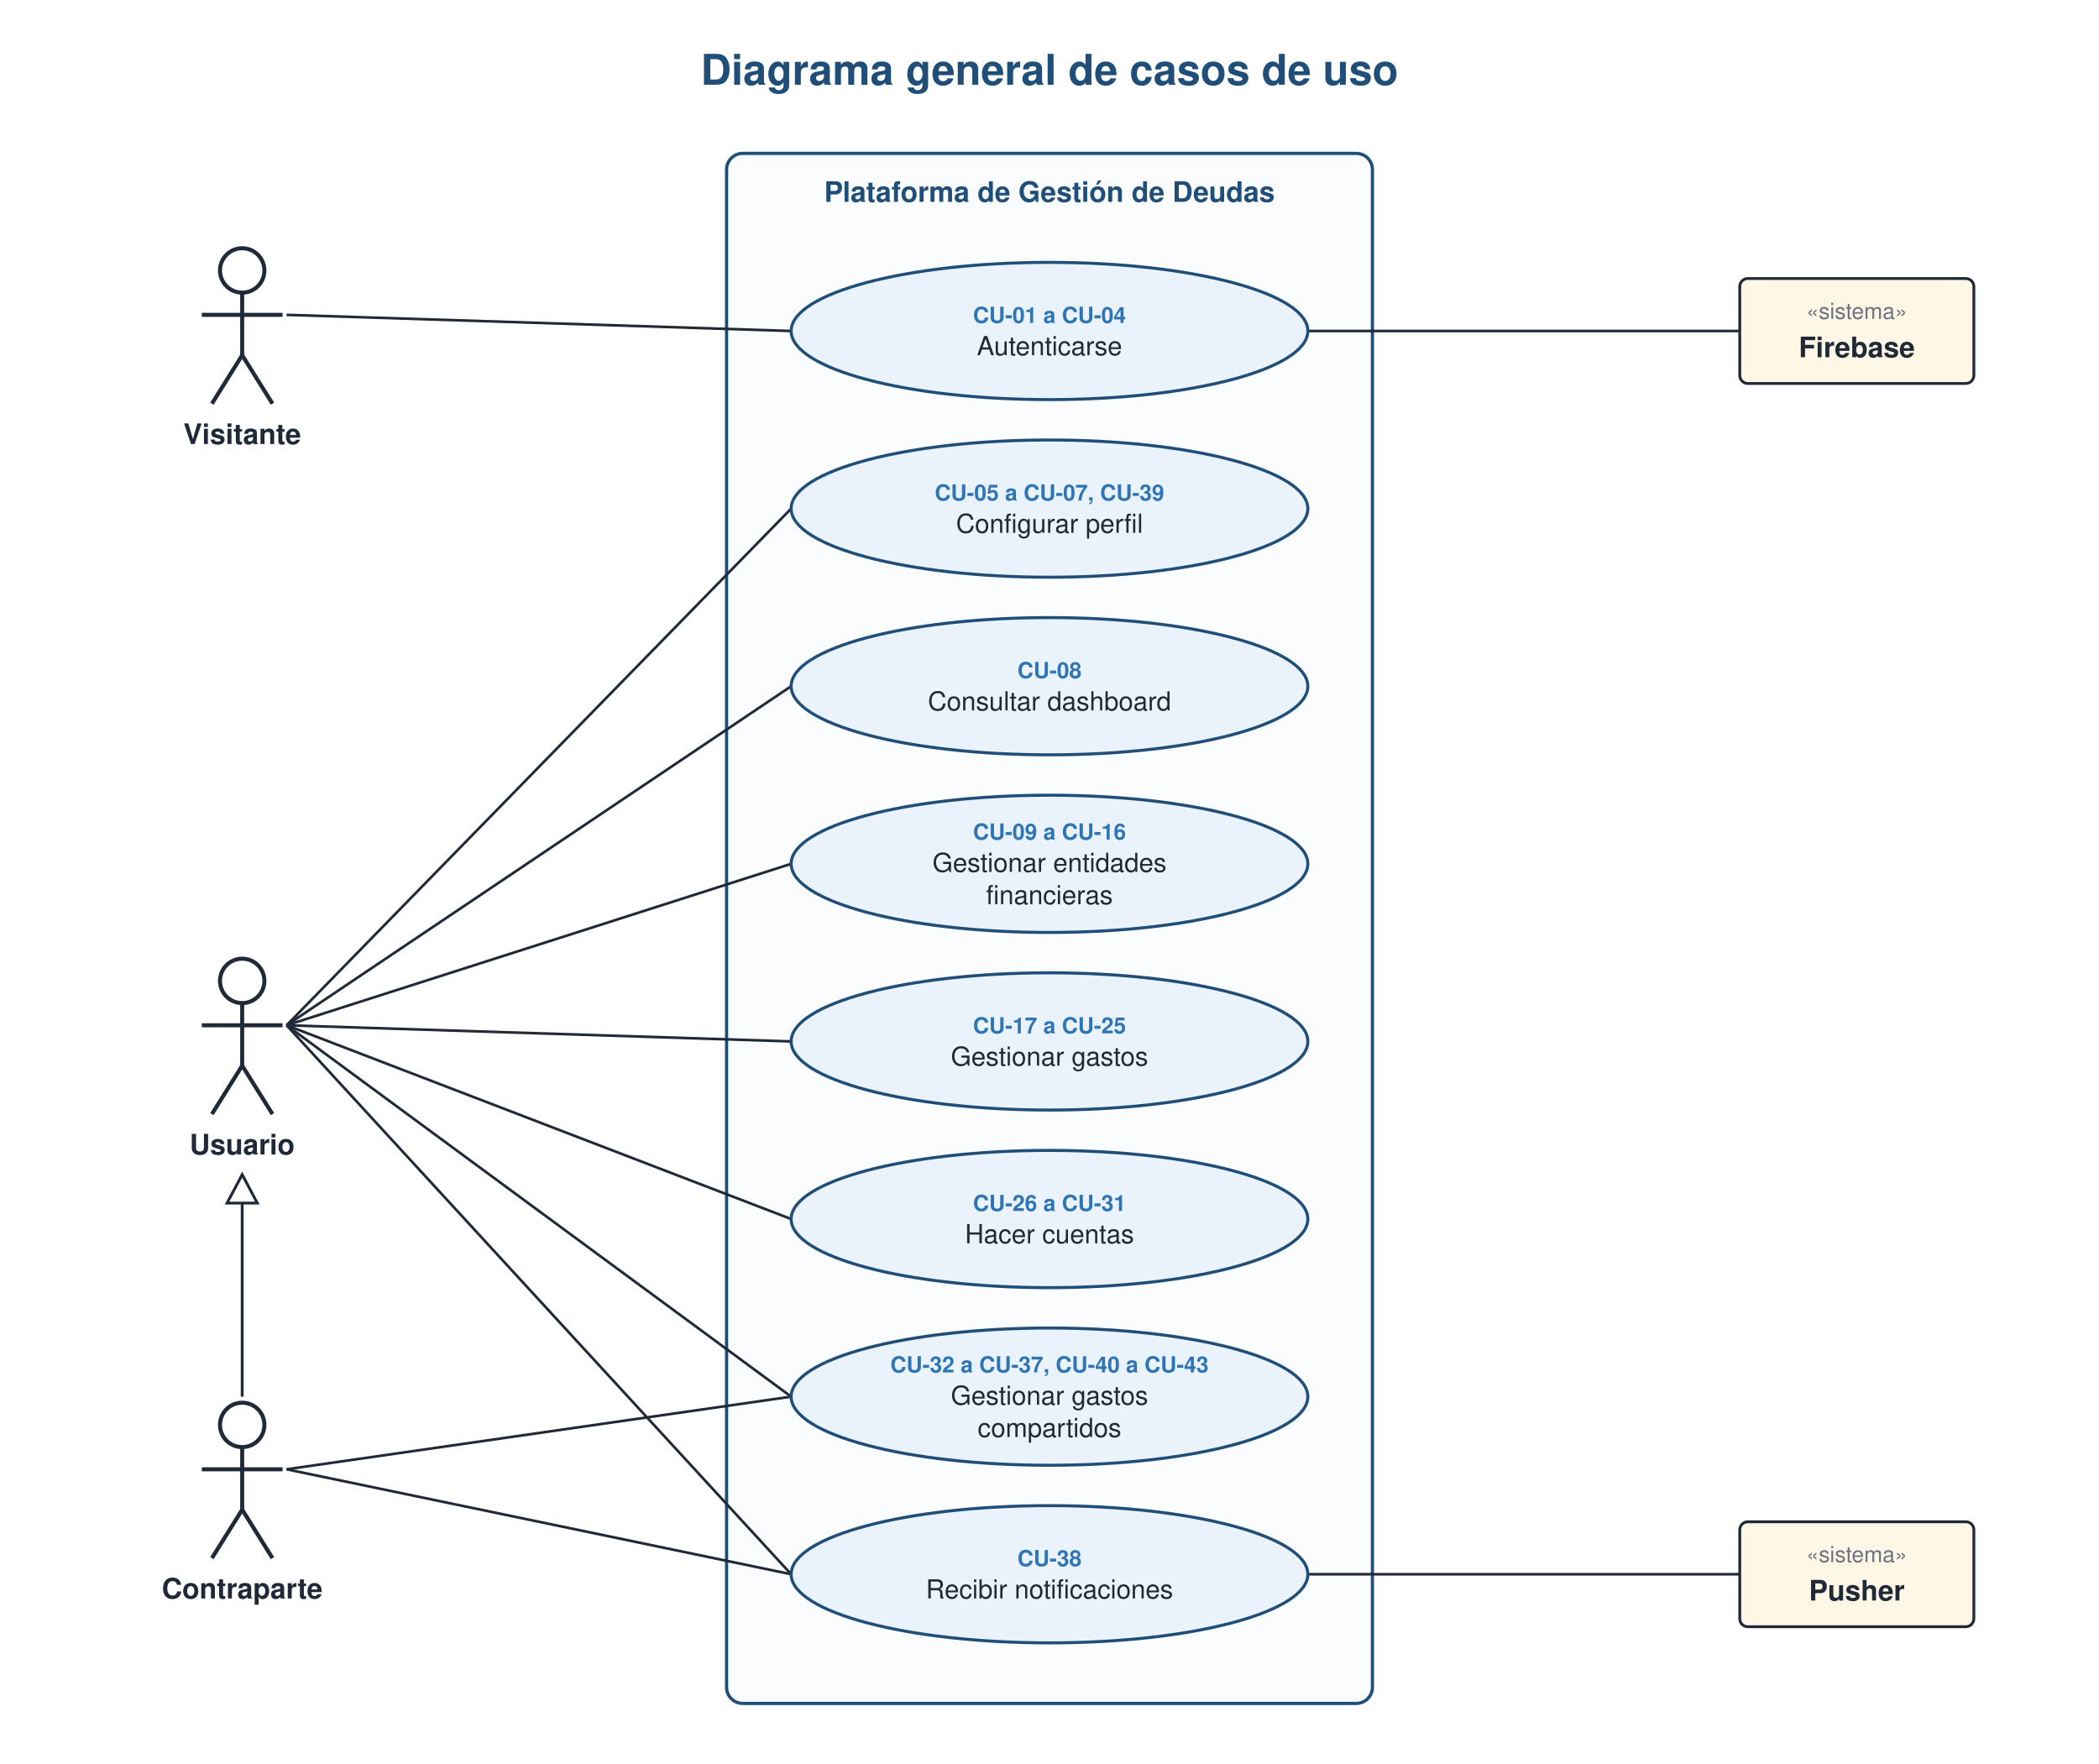
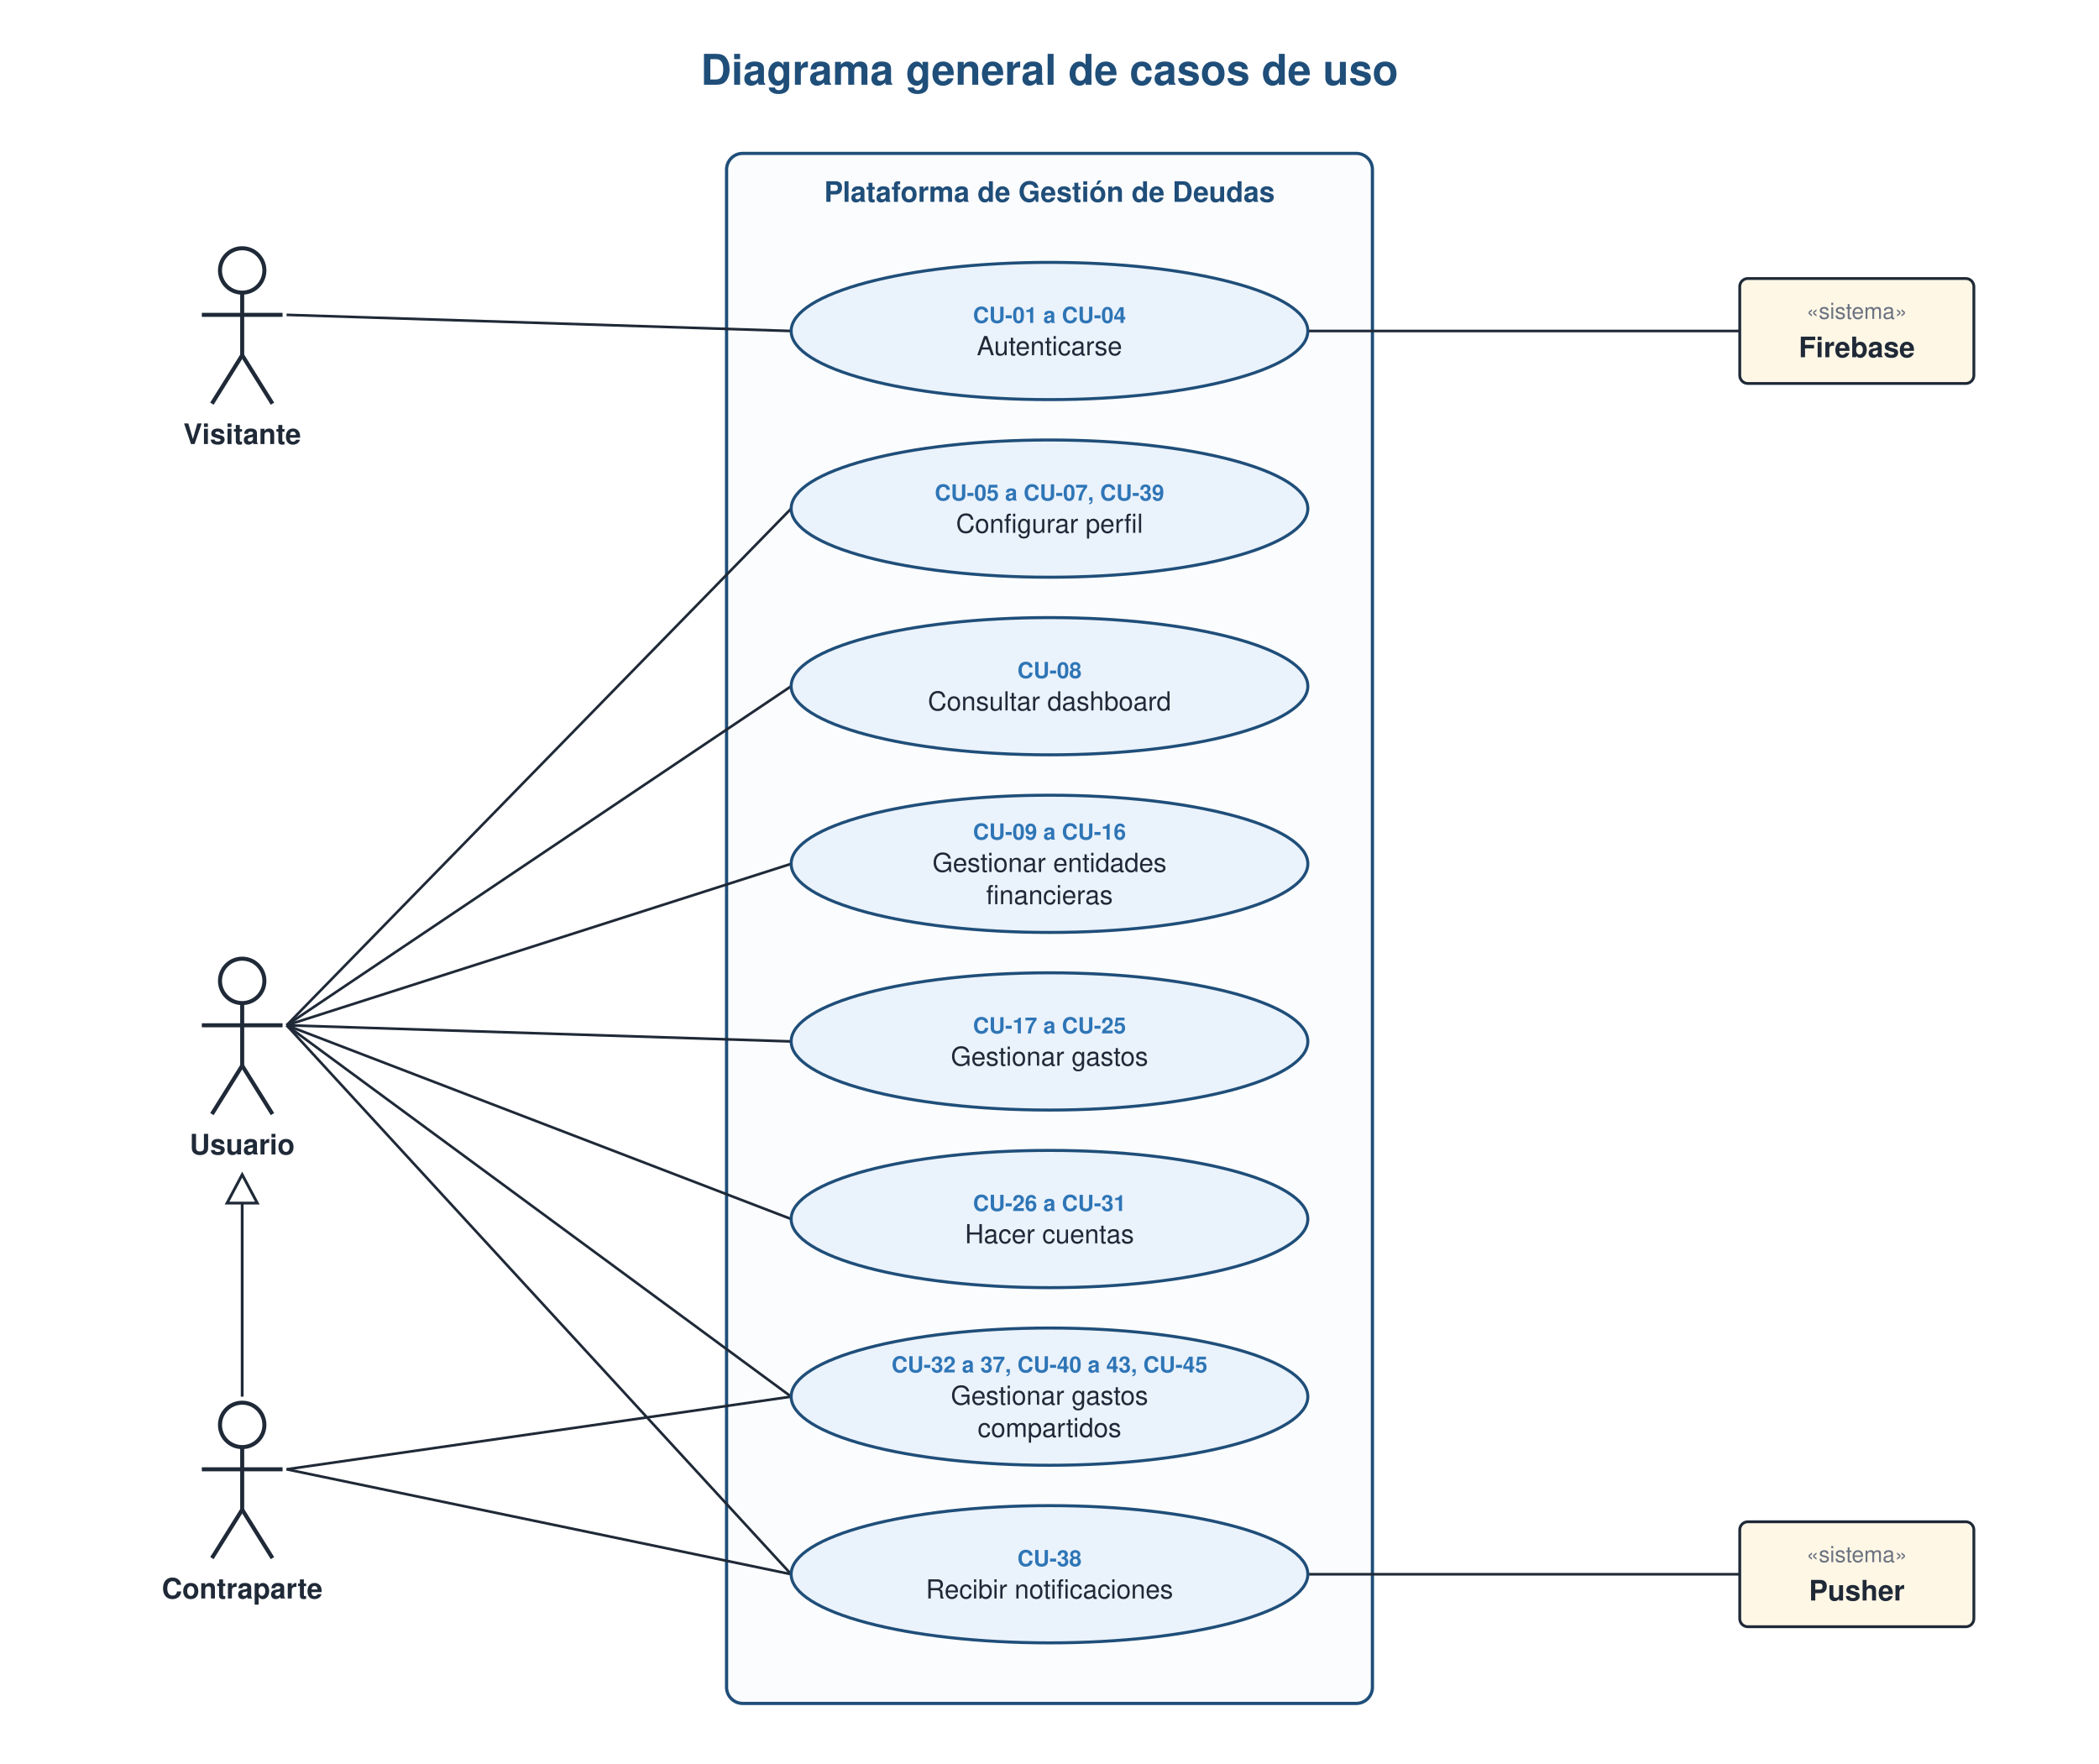
<svg xmlns="http://www.w3.org/2000/svg" width="1040" height="874" viewBox="0 0 1040 874" font-family="Helvetica">
  <rect width="1040" height="874" fill="white" />
  <text x="520.0" y="42" font-size="21" font-weight="bold" text-anchor="middle" fill="#1F4E79">Diagrama general de casos de uso</text>
  <rect x="360" y="76" width="320" height="768" rx="8" fill="#FBFCFE" stroke="#1F4E79" stroke-width="1.6" />
  <text x="520.0" y="100" font-size="14" font-weight="bold" text-anchor="middle" fill="#1F4E79">Plataforma de Gestión de Deudas</text>
  <line x1="142.0" y1="156.0" x2="392.0" y2="164.0" stroke="#1F2937" stroke-width="1.3" />
  <line x1="862.0" y1="164.0" x2="648.0" y2="164.0" stroke="#1F2937" stroke-width="1.3" />
  <line x1="142.0" y1="508.0" x2="392.0" y2="252.0" stroke="#1F2937" stroke-width="1.3" />
  <line x1="142.0" y1="508.0" x2="392.0" y2="340.0" stroke="#1F2937" stroke-width="1.3" />
  <line x1="142.0" y1="508.0" x2="392.0" y2="428.0" stroke="#1F2937" stroke-width="1.3" />
  <line x1="142.0" y1="508.0" x2="392.0" y2="516.0" stroke="#1F2937" stroke-width="1.3" />
  <line x1="142.0" y1="508.0" x2="392.0" y2="604.0" stroke="#1F2937" stroke-width="1.3" />
  <line x1="142.0" y1="508.0" x2="392.0" y2="692.0" stroke="#1F2937" stroke-width="1.3" />
  <line x1="142.0" y1="508.0" x2="392.0" y2="780.0" stroke="#1F2937" stroke-width="1.3" />
  <line x1="142.0" y1="728.0" x2="392.0" y2="692.0" stroke="#1F2937" stroke-width="1.3" />
  <line x1="142.0" y1="728.0" x2="392.0" y2="780.0" stroke="#1F2937" stroke-width="1.3" />
  <line x1="862.0" y1="780.0" x2="648.0" y2="780.0" stroke="#1F2937" stroke-width="1.3" />
  <line x1="120" y1="692.0" x2="120" y2="582.0" stroke="#1F2937" stroke-width="1.4" />
  <polygon points="120.0,582.0 127.5,596.1 112.5,596.1" fill="white" stroke="#1F2937" stroke-width="1.4" />
  <ellipse cx="520" cy="164.0" rx="128" ry="34" fill="#EAF2FB" stroke="#1F4E79" stroke-width="1.5" />
  <text x="520" y="160.0" text-anchor="middle" font-weight="bold" fill="#2E75B6" font-size="11">CU-01 a CU-04</text>
  <text x="520" y="176.0" text-anchor="middle" fill="#1F2937" font-size="13">Autenticarse</text>
  <ellipse cx="520" cy="252.0" rx="128" ry="34" fill="#EAF2FB" stroke="#1F4E79" stroke-width="1.5" />
  <text x="520" y="248.0" text-anchor="middle" font-weight="bold" fill="#2E75B6" font-size="11">CU-05 a CU-07, CU-39</text>
  <text x="520" y="264.0" text-anchor="middle" fill="#1F2937" font-size="13">Configurar perfil</text>
  <ellipse cx="520" cy="340.0" rx="128" ry="34" fill="#EAF2FB" stroke="#1F4E79" stroke-width="1.5" />
  <text x="520" y="336.0" text-anchor="middle" font-weight="bold" fill="#2E75B6" font-size="11">CU-08</text>
  <text x="520" y="352.0" text-anchor="middle" fill="#1F2937" font-size="13">Consultar dashboard</text>
  <ellipse cx="520" cy="428.0" rx="128" ry="34" fill="#EAF2FB" stroke="#1F4E79" stroke-width="1.5" />
  <text x="520" y="416.0" text-anchor="middle" font-weight="bold" fill="#2E75B6" font-size="11">CU-09 a CU-16</text>
  <text x="520" y="432.0" text-anchor="middle" fill="#1F2937" font-size="13">Gestionar entidades</text>
  <text x="520" y="448.0" text-anchor="middle" fill="#1F2937" font-size="13">financieras</text>
  <ellipse cx="520" cy="516.0" rx="128" ry="34" fill="#EAF2FB" stroke="#1F4E79" stroke-width="1.5" />
  <text x="520" y="512.0" text-anchor="middle" font-weight="bold" fill="#2E75B6" font-size="11">CU-17 a CU-25</text>
  <text x="520" y="528.0" text-anchor="middle" fill="#1F2937" font-size="13">Gestionar gastos</text>
  <ellipse cx="520" cy="604.0" rx="128" ry="34" fill="#EAF2FB" stroke="#1F4E79" stroke-width="1.5" />
  <text x="520" y="600.0" text-anchor="middle" font-weight="bold" fill="#2E75B6" font-size="11">CU-26 a CU-31</text>
  <text x="520" y="616.0" text-anchor="middle" fill="#1F2937" font-size="13">Hacer cuentas</text>
  <ellipse cx="520" cy="692.0" rx="128" ry="34" fill="#EAF2FB" stroke="#1F4E79" stroke-width="1.5" />
-   <text x="520" y="680.0" text-anchor="middle" font-weight="bold" fill="#2E75B6" font-size="11">CU-32 a CU-37, CU-40 a CU-43</text>
+   <text x="520" y="680.0" text-anchor="middle" font-weight="bold" fill="#2E75B6" font-size="11">CU-32 a 37, CU-40 a 43, CU-45</text>
  <text x="520" y="696.0" text-anchor="middle" fill="#1F2937" font-size="13">Gestionar gastos</text>
  <text x="520" y="712.0" text-anchor="middle" fill="#1F2937" font-size="13">compartidos</text>
  <ellipse cx="520" cy="780.0" rx="128" ry="34" fill="#EAF2FB" stroke="#1F4E79" stroke-width="1.5" />
  <text x="520" y="776.0" text-anchor="middle" font-weight="bold" fill="#2E75B6" font-size="11">CU-38</text>
  <text x="520" y="792.0" text-anchor="middle" fill="#1F2937" font-size="13">Recibir notificaciones</text>
  <circle cx="120" cy="134.0" r="11" stroke="#1F2937" stroke-width="2" fill="white" />
  <line x1="120" y1="145.0" x2="120" y2="176.0" stroke="#1F2937" stroke-width="2" fill="none" />
  <line x1="100" y1="156.0" x2="140" y2="156.0" stroke="#1F2937" stroke-width="2" fill="none" />
  <line x1="120" y1="176.0" x2="105" y2="200.0" stroke="#1F2937" stroke-width="2" fill="none" />
  <line x1="120" y1="176.0" x2="135" y2="200.0" stroke="#1F2937" stroke-width="2" fill="none" />
  <text x="120" y="220.0" font-size="14" font-weight="bold" text-anchor="middle" fill="#1F2937">Visitante</text>
  <circle cx="120" cy="486.0" r="11" stroke="#1F2937" stroke-width="2" fill="white" />
  <line x1="120" y1="497.0" x2="120" y2="528.0" stroke="#1F2937" stroke-width="2" fill="none" />
  <line x1="100" y1="508.0" x2="140" y2="508.0" stroke="#1F2937" stroke-width="2" fill="none" />
  <line x1="120" y1="528.0" x2="105" y2="552.0" stroke="#1F2937" stroke-width="2" fill="none" />
  <line x1="120" y1="528.0" x2="135" y2="552.0" stroke="#1F2937" stroke-width="2" fill="none" />
  <text x="120" y="572.0" font-size="14" font-weight="bold" text-anchor="middle" fill="#1F2937">Usuario</text>
  <circle cx="120" cy="706.0" r="11" stroke="#1F2937" stroke-width="2" fill="white" />
  <line x1="120" y1="717.0" x2="120" y2="748.0" stroke="#1F2937" stroke-width="2" fill="none" />
  <line x1="100" y1="728.0" x2="140" y2="728.0" stroke="#1F2937" stroke-width="2" fill="none" />
  <line x1="120" y1="748.0" x2="105" y2="772.0" stroke="#1F2937" stroke-width="2" fill="none" />
  <line x1="120" y1="748.0" x2="135" y2="772.0" stroke="#1F2937" stroke-width="2" fill="none" />
  <text x="120" y="792.0" font-size="14" font-weight="bold" text-anchor="middle" fill="#1F2937">Contraparte</text>
  <rect x="862" y="138.0" width="116" height="52" rx="4" fill="#FFF7E6" stroke="#1F2937" stroke-width="1.4" />
  <text x="920" y="158.0" font-size="11" text-anchor="middle" fill="#6B7280">«sistema»</text>
  <text x="920" y="177.0" font-size="14" font-weight="bold" text-anchor="middle" fill="#1F2937">Firebase</text>
  <rect x="862" y="754.0" width="116" height="52" rx="4" fill="#FFF7E6" stroke="#1F2937" stroke-width="1.4" />
  <text x="920" y="774.0" font-size="11" text-anchor="middle" fill="#6B7280">«sistema»</text>
  <text x="920" y="793.0" font-size="14" font-weight="bold" text-anchor="middle" fill="#1F2937">Pusher</text>
</svg>
